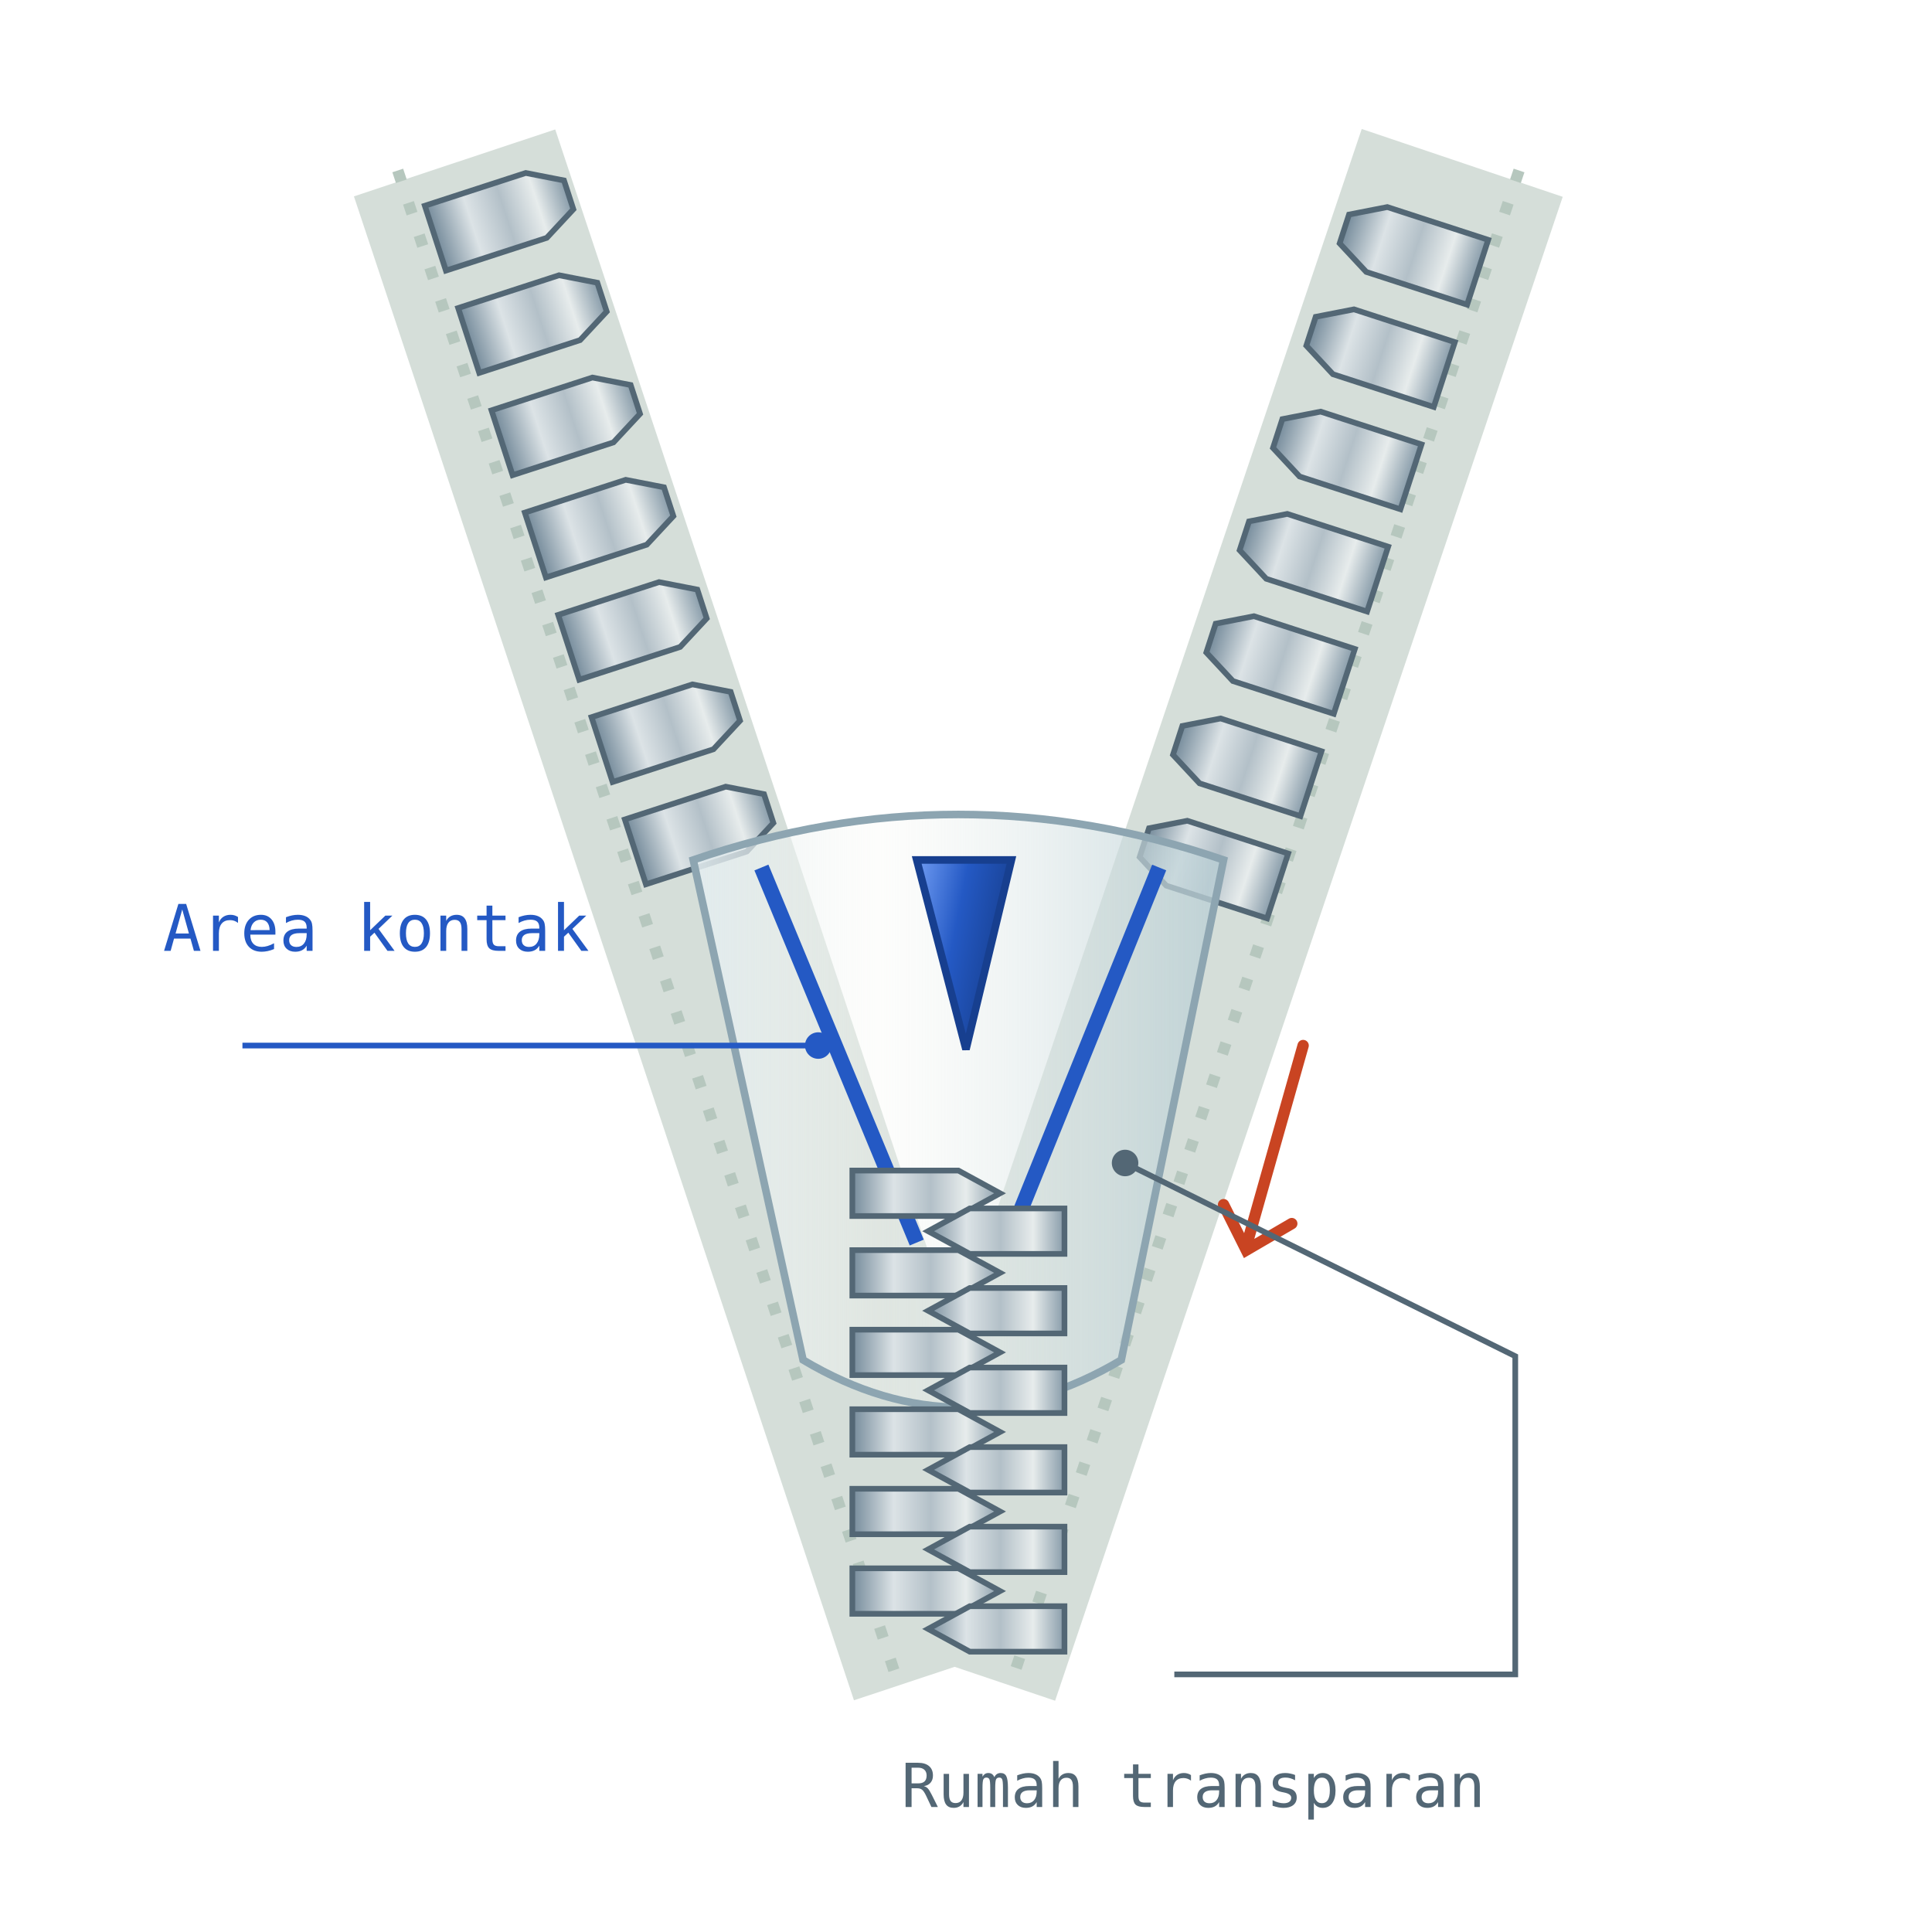
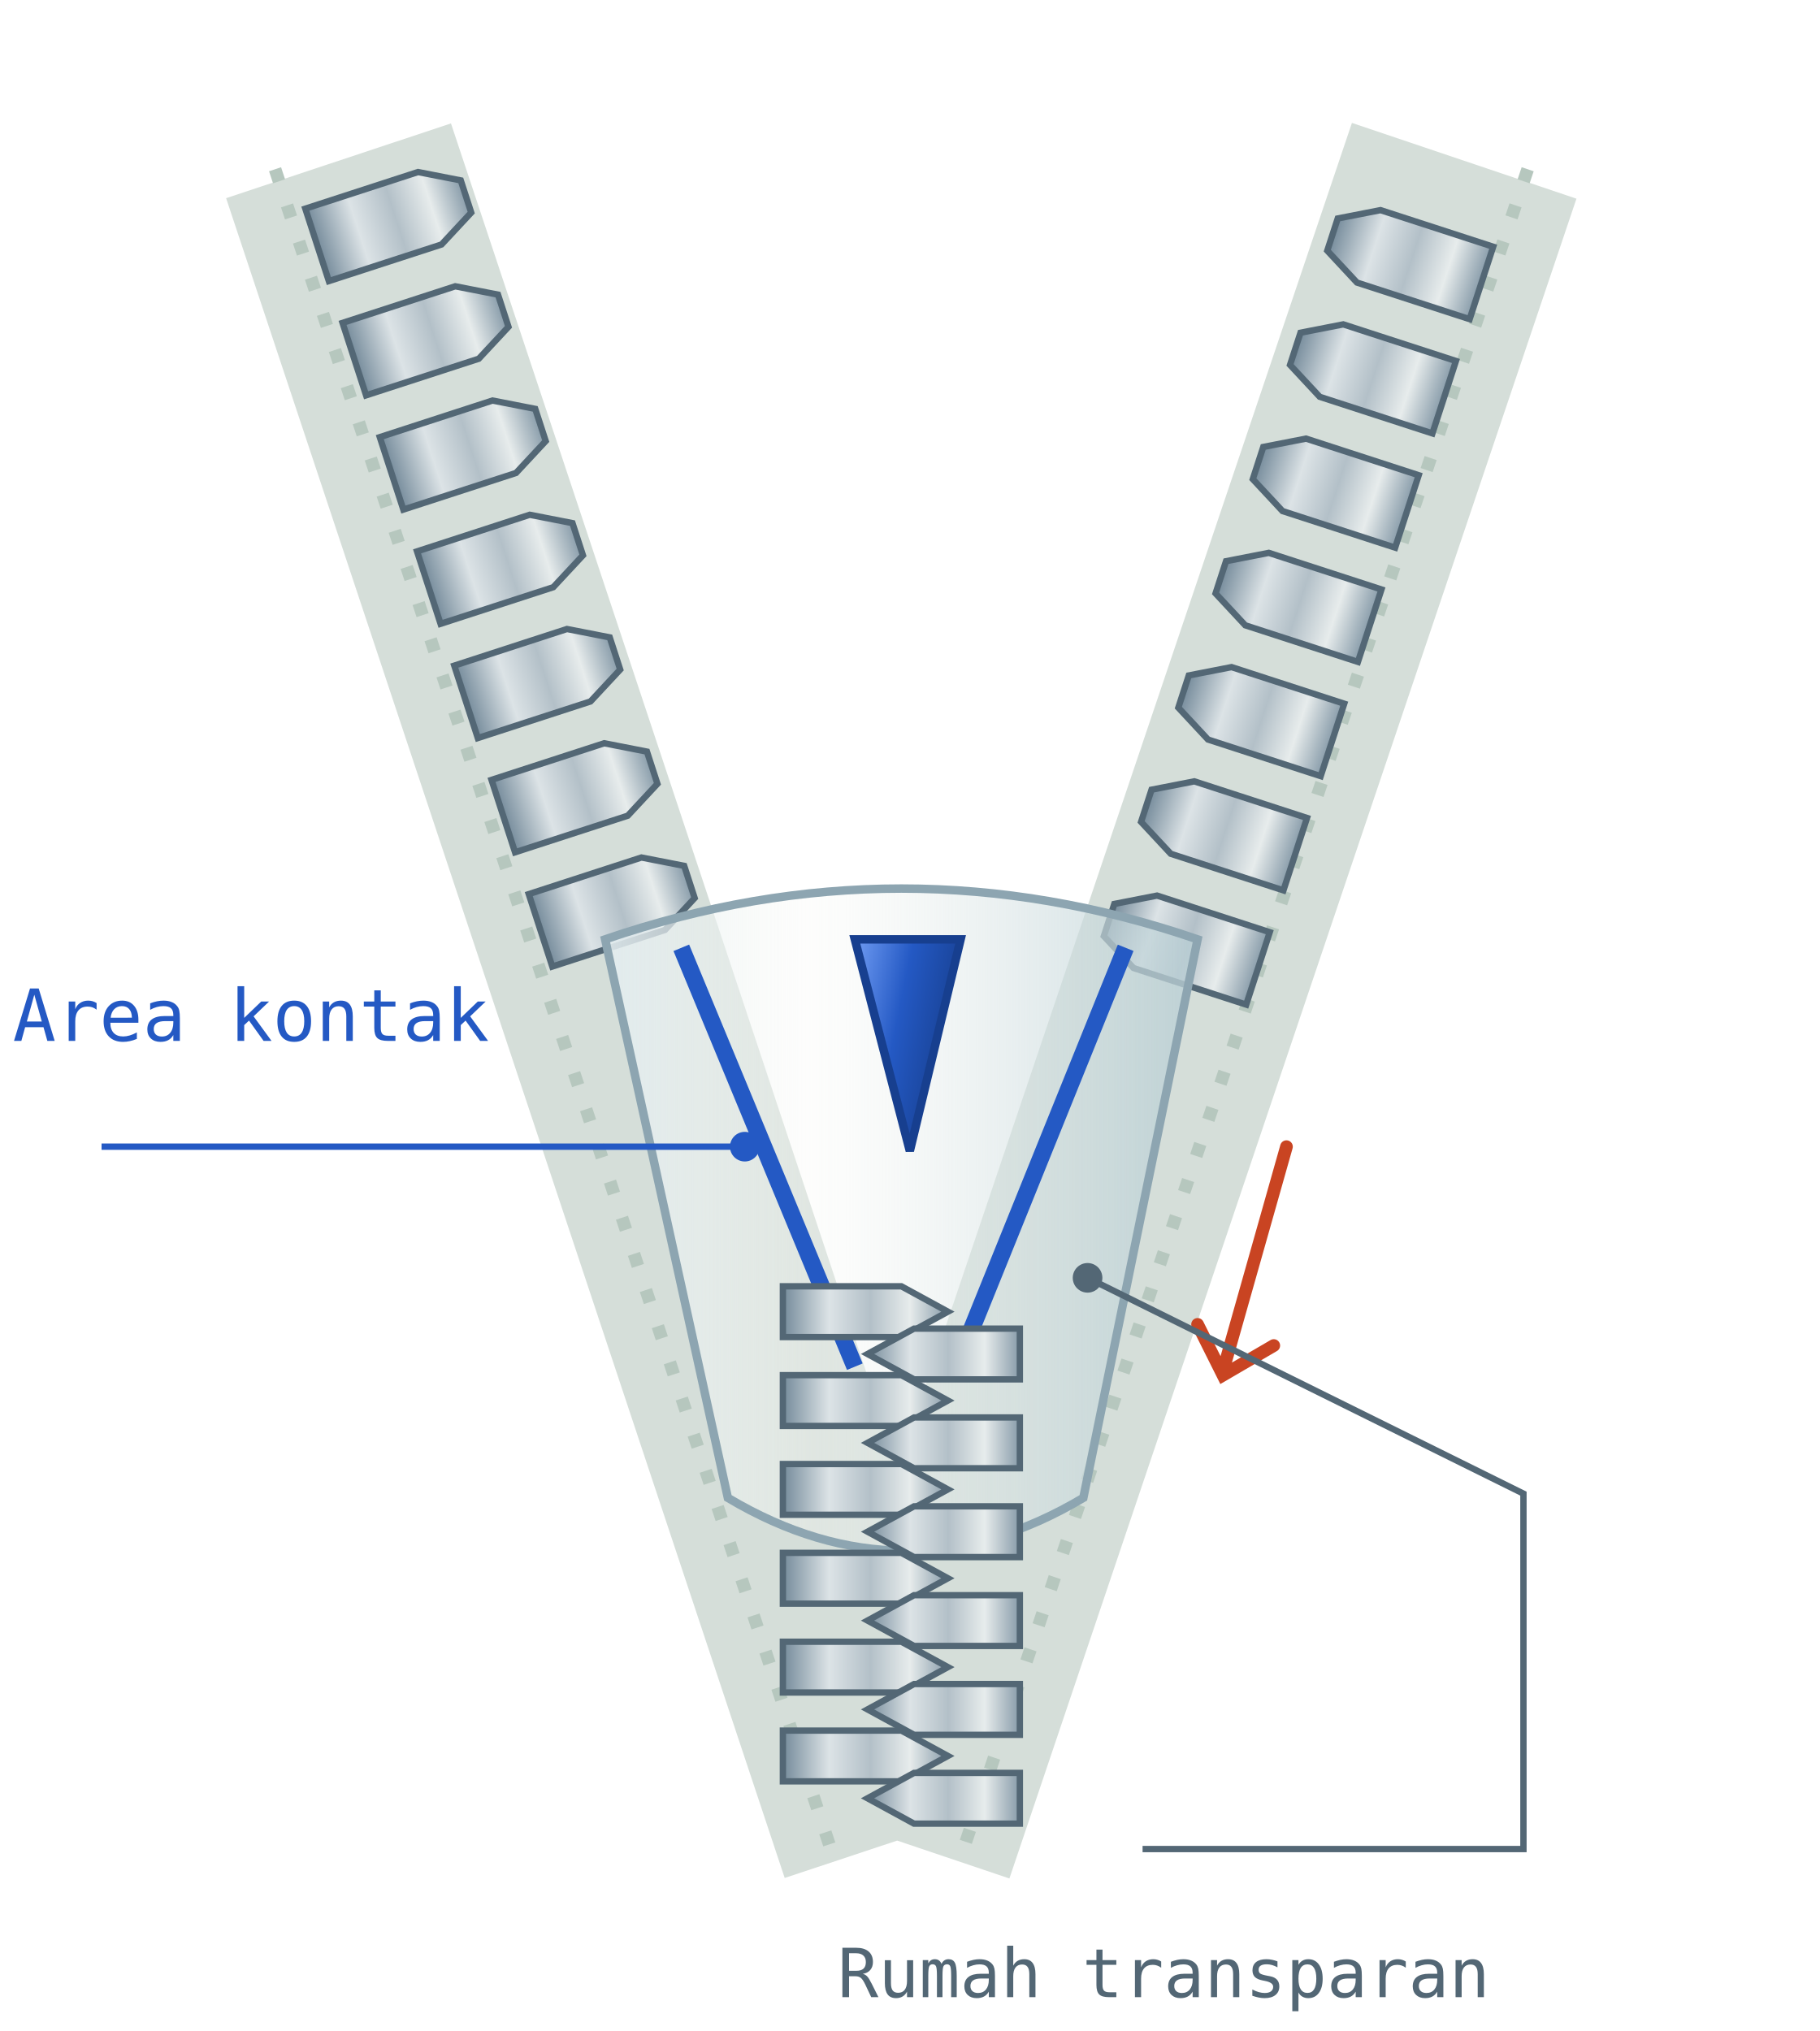
- <svg xmlns="http://www.w3.org/2000/svg" viewBox="0 0 508 510" role="img" aria-label="Studi makro resleting dengan rumah transparan untuk memperlihatkan area kontak; geometri konseptual">
+ <svg xmlns="http://www.w3.org/2000/svg" viewBox="40 5 430 480" role="img" aria-label="Studi makro resleting dengan rumah transparan untuk memperlihatkan area kontak; geometri konseptual">
  <defs>
    <linearGradient id="metal" x1="0" y1="0" x2="1" y2="0">
      <stop stop-color="#758B9B" />
      <stop offset=".28" stop-color="#DCE3E6" />
      <stop offset=".53" stop-color="#B3C0C8" />
      <stop offset=".77" stop-color="#E7ECEC" />
      <stop offset="1" stop-color="#879BA9" />
    </linearGradient>
    <linearGradient id="polymer" x1="0" y1="0" x2="1" y2=".4">
      <stop stop-color="#42647A" />
      <stop offset=".48" stop-color="#29485D" />
      <stop offset="1" stop-color="#172B3B" />
    </linearGradient>
    <linearGradient id="blue" x1="0" y1="0" x2="1" y2=".4">
      <stop stop-color="#709CF3" />
      <stop offset=".48" stop-color="#2459C4" />
      <stop offset="1" stop-color="#173F8F" />
    </linearGradient>
    <linearGradient id="glass" x1="0" y1="0" x2="1" y2="0">
      <stop stop-color="#E3EDF0" stop-opacity=".9" />
      <stop offset=".35" stop-color="#F8F9F5" stop-opacity=".3" />
      <stop offset="1" stop-color="#B8CED4" stop-opacity=".8" />
    </linearGradient>
    <pattern id="section" width="9" height="9" patternUnits="userSpaceOnUse" patternTransform="rotate(35)">
      <path d="M0 0V9" stroke="#9BAAB3" stroke-width="2" />
    </pattern>
  </defs>
  <path d="M120 43L252 440M386 43L252 440" fill="none" stroke="#D5DED9" stroke-width="56" />
  <path d="M105 45L236 441M401 45L268 441" fill="none" stroke="#B6C7BE" stroke-width="3" stroke-dasharray="3 6" />
  <g transform="translate(133.0 57) rotate(-18)">
    <path d="M-19 -9H9L18 -4V4L9 9H-19Z" fill="url(#metal)" stroke="#536775" stroke-width="1.5" />
  </g>
  <g transform="translate(372.0 66) rotate(18)">
    <path d="M19 -9H-9L-18 -4V4L-9 9H19Z" fill="url(#metal)" stroke="#536775" stroke-width="1.5" />
  </g>
  <g transform="translate(141.8 84) rotate(-18)">
    <path d="M-19 -9H9L18 -4V4L9 9H-19Z" fill="url(#metal)" stroke="#536775" stroke-width="1.5" />
  </g>
  <g transform="translate(363.2 93) rotate(18)">
    <path d="M19 -9H-9L-18 -4V4L-9 9H19Z" fill="url(#metal)" stroke="#536775" stroke-width="1.5" />
  </g>
  <g transform="translate(150.6 111) rotate(-18)">
    <path d="M-19 -9H9L18 -4V4L9 9H-19Z" fill="url(#metal)" stroke="#536775" stroke-width="1.5" />
  </g>
  <g transform="translate(354.4 120) rotate(18)">
    <path d="M19 -9H-9L-18 -4V4L-9 9H19Z" fill="url(#metal)" stroke="#536775" stroke-width="1.5" />
  </g>
  <g transform="translate(159.4 138) rotate(-18)">
    <path d="M-19 -9H9L18 -4V4L9 9H-19Z" fill="url(#metal)" stroke="#536775" stroke-width="1.5" />
  </g>
  <g transform="translate(345.6 147) rotate(18)">
    <path d="M19 -9H-9L-18 -4V4L-9 9H19Z" fill="url(#metal)" stroke="#536775" stroke-width="1.5" />
  </g>
  <g transform="translate(168.2 165) rotate(-18)">
    <path d="M-19 -9H9L18 -4V4L9 9H-19Z" fill="url(#metal)" stroke="#536775" stroke-width="1.5" />
  </g>
  <g transform="translate(336.8 174) rotate(18)">
    <path d="M19 -9H-9L-18 -4V4L-9 9H19Z" fill="url(#metal)" stroke="#536775" stroke-width="1.5" />
  </g>
  <g transform="translate(177.0 192) rotate(-18)">
    <path d="M-19 -9H9L18 -4V4L9 9H-19Z" fill="url(#metal)" stroke="#536775" stroke-width="1.5" />
  </g>
  <g transform="translate(328.0 201) rotate(18)">
    <path d="M19 -9H-9L-18 -4V4L-9 9H19Z" fill="url(#metal)" stroke="#536775" stroke-width="1.5" />
  </g>
  <g transform="translate(185.8 219) rotate(-18)">
    <path d="M-19 -9H9L18 -4V4L9 9H-19Z" fill="url(#metal)" stroke="#536775" stroke-width="1.5" />
  </g>
  <g transform="translate(319.2 228) rotate(18)">
    <path d="M19 -9H-9L-18 -4V4L-9 9H19Z" fill="url(#metal)" stroke="#536775" stroke-width="1.5" />
  </g>
  <path d="M183 227Q253 203 323 227L296 359Q254 384 212 359Z" fill="url(#glass)" stroke="#8DA5B1" stroke-width="2" />
  <path d="M201 229L242 328M306 229L266 328" fill="none" stroke="#2459C4" stroke-width="4" />
  <path d="M242 227H267L255 277Z" fill="url(#blue)" stroke="#173F8F" stroke-width="2" />
  <path d="M225 309H253L264 315L253 321H225Z" fill="url(#metal)" stroke="#536775" stroke-width="1.5" />
  <path d="M281 319H256L245 325L256 331H281Z" fill="url(#metal)" stroke="#536775" stroke-width="1.5" />
  <path d="M225 330H253L264 336L253 342H225Z" fill="url(#metal)" stroke="#536775" stroke-width="1.5" />
  <path d="M281 340H256L245 346L256 352H281Z" fill="url(#metal)" stroke="#536775" stroke-width="1.5" />
  <path d="M225 351H253L264 357L253 363H225Z" fill="url(#metal)" stroke="#536775" stroke-width="1.5" />
  <path d="M281 361H256L245 367L256 373H281Z" fill="url(#metal)" stroke="#536775" stroke-width="1.5" />
  <path d="M225 372H253L264 378L253 384H225Z" fill="url(#metal)" stroke="#536775" stroke-width="1.5" />
  <path d="M281 382H256L245 388L256 394H281Z" fill="url(#metal)" stroke="#536775" stroke-width="1.5" />
  <path d="M225 393H253L264 399L253 405H225Z" fill="url(#metal)" stroke="#536775" stroke-width="1.5" />
  <path d="M281 403H256L245 409L256 415H281Z" fill="url(#metal)" stroke="#536775" stroke-width="1.5" />
  <path d="M225 414H253L264 420L253 426H225Z" fill="url(#metal)" stroke="#536775" stroke-width="1.5" />
  <path d="M281 424H256L245 430L256 436H281Z" fill="url(#metal)" stroke="#536775" stroke-width="1.5" />
  <path d="M344 276L329 329M323 318L329 330L341 323" fill="none" stroke="#C94422" stroke-width="3" stroke-linecap="round" />
  <polyline points="64,276 122,276 216,276" fill="none" stroke="#2459C4" stroke-width="1.5" />
  <circle cx="216" cy="276" r="3.5" fill="#2459C4" />
  <text x="43" y="251" fill="#2459C4" font-family="IBM Plex Mono,monospace" font-size="17" text-anchor="start">Area kontak</text>
  <polyline points="310,442 400,442 400,358 297,307" fill="none" stroke="#536775" stroke-width="1.5" />
  <circle cx="297" cy="307" r="3.5" fill="#536775" />
  <text x="315" y="477" fill="#536775" font-family="IBM Plex Mono,monospace" font-size="16" text-anchor="middle">Rumah transparan</text>
</svg>
